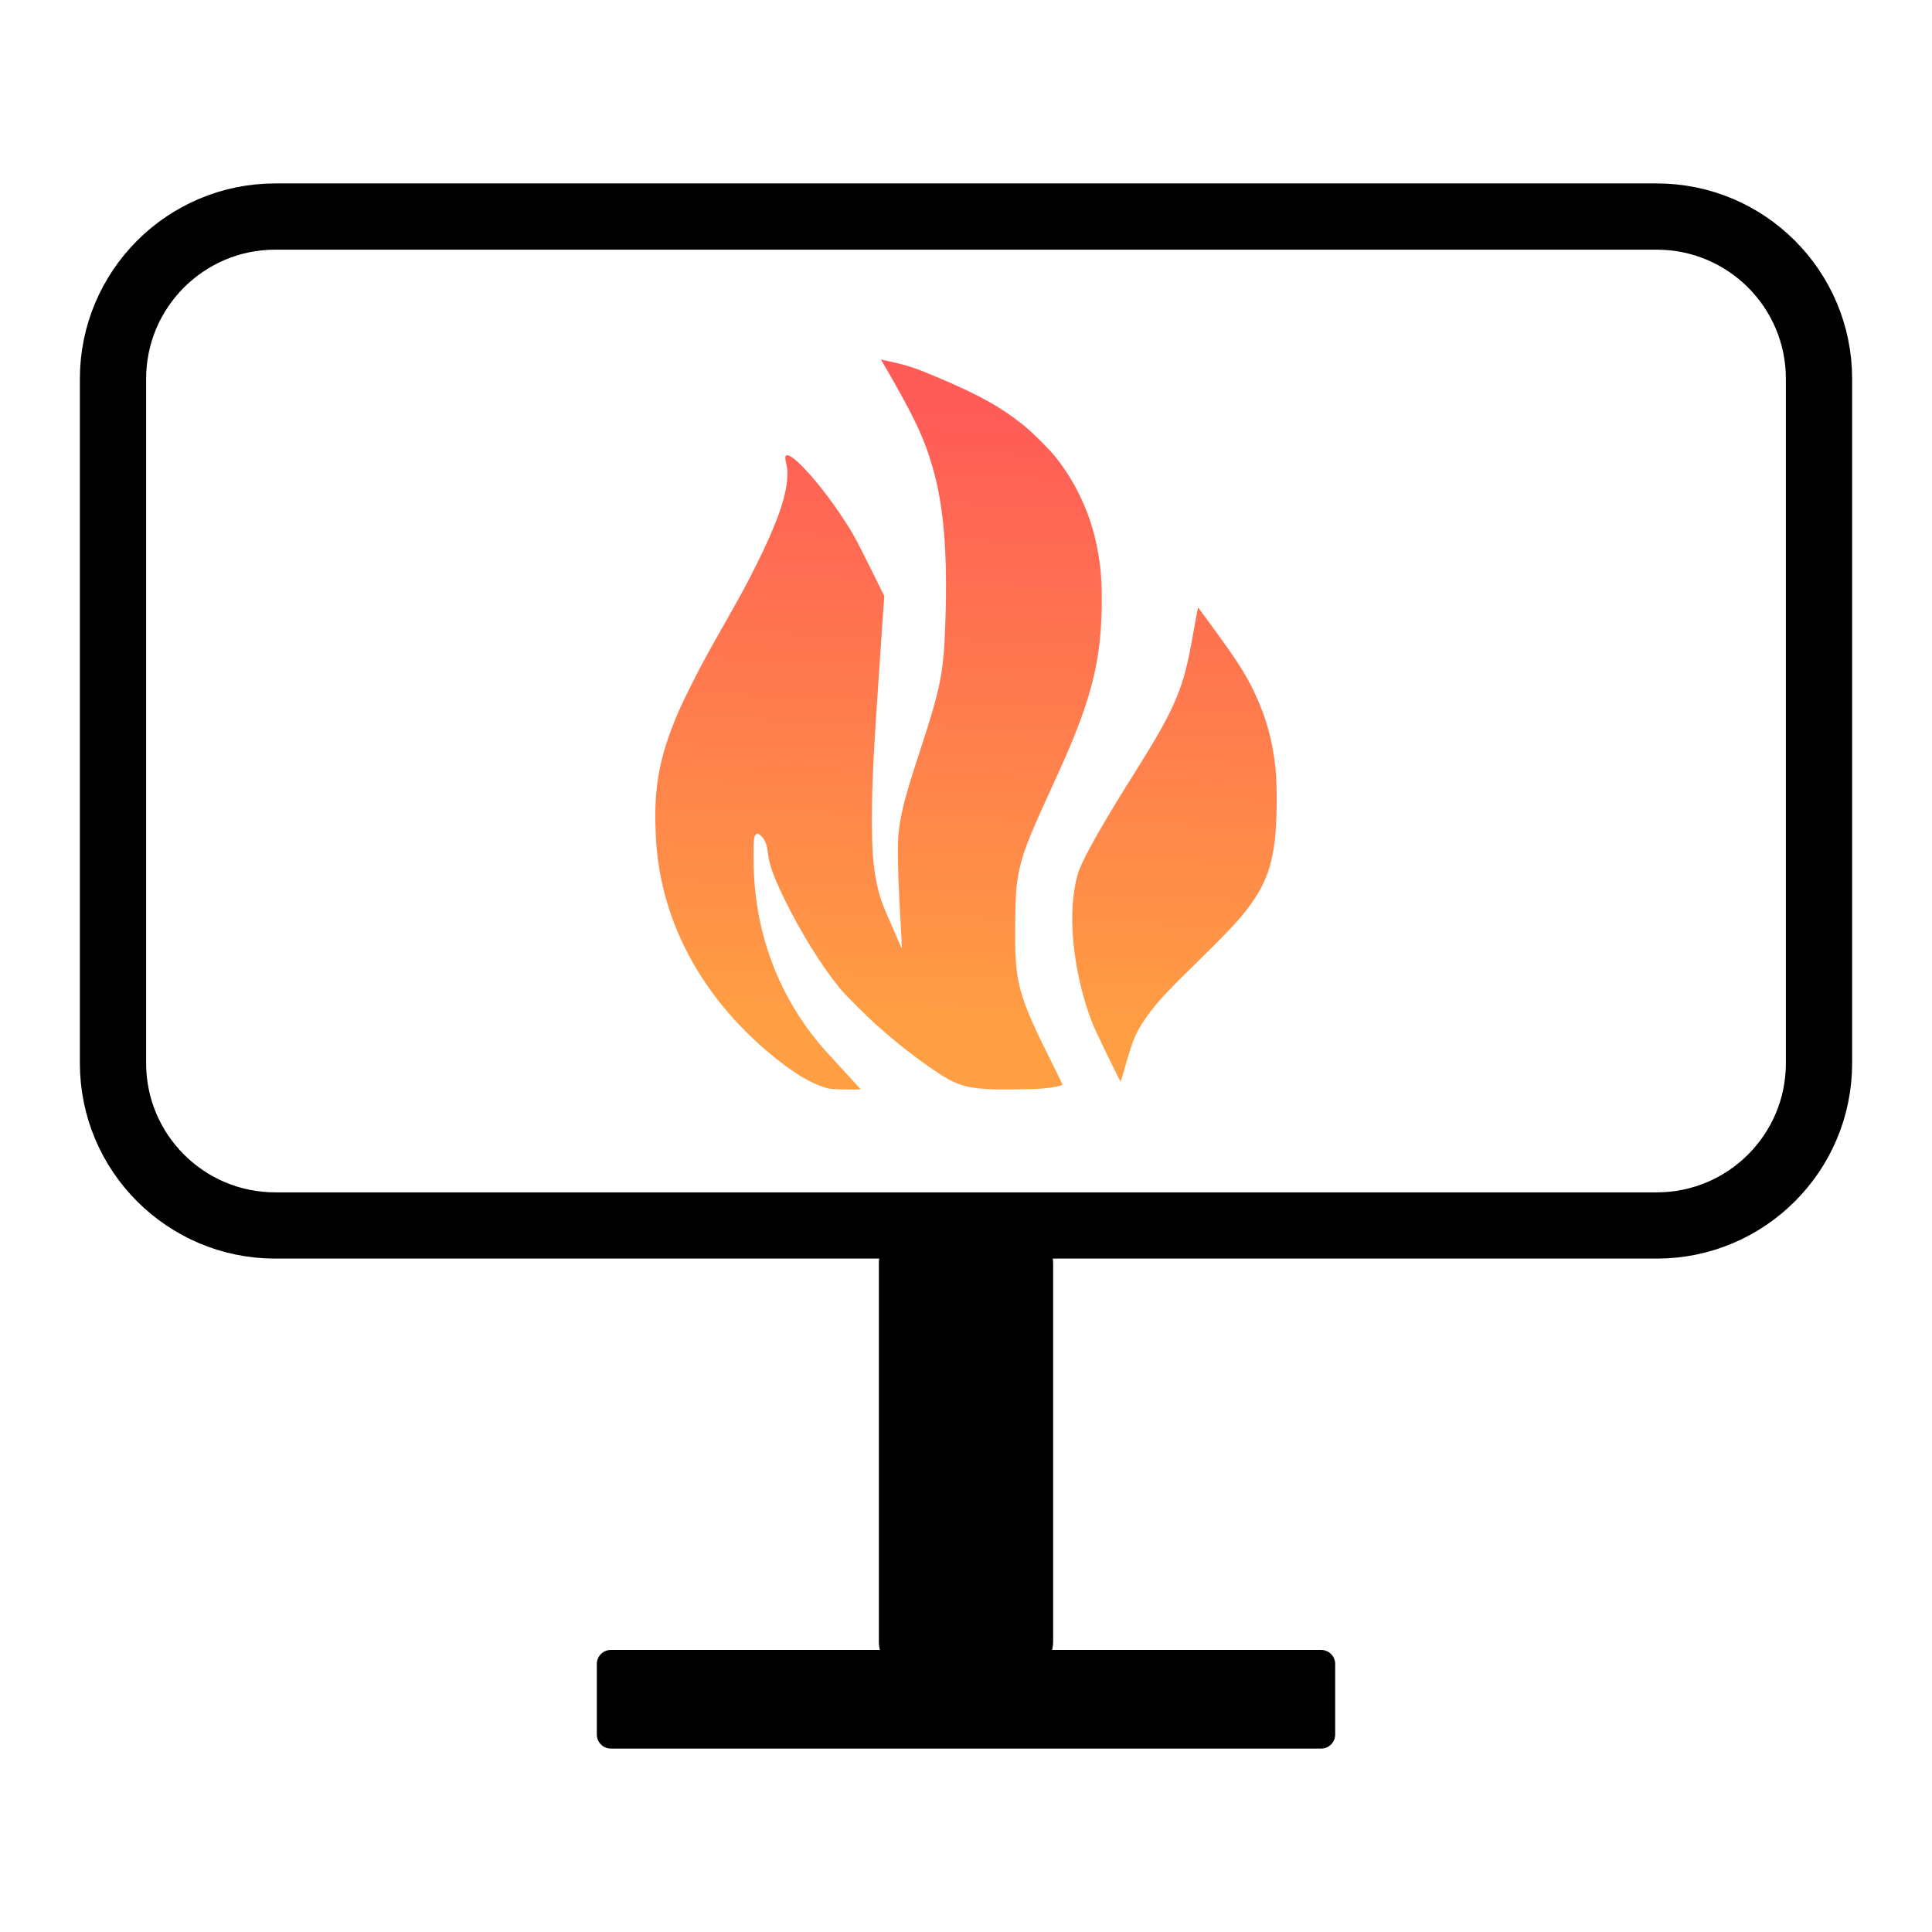
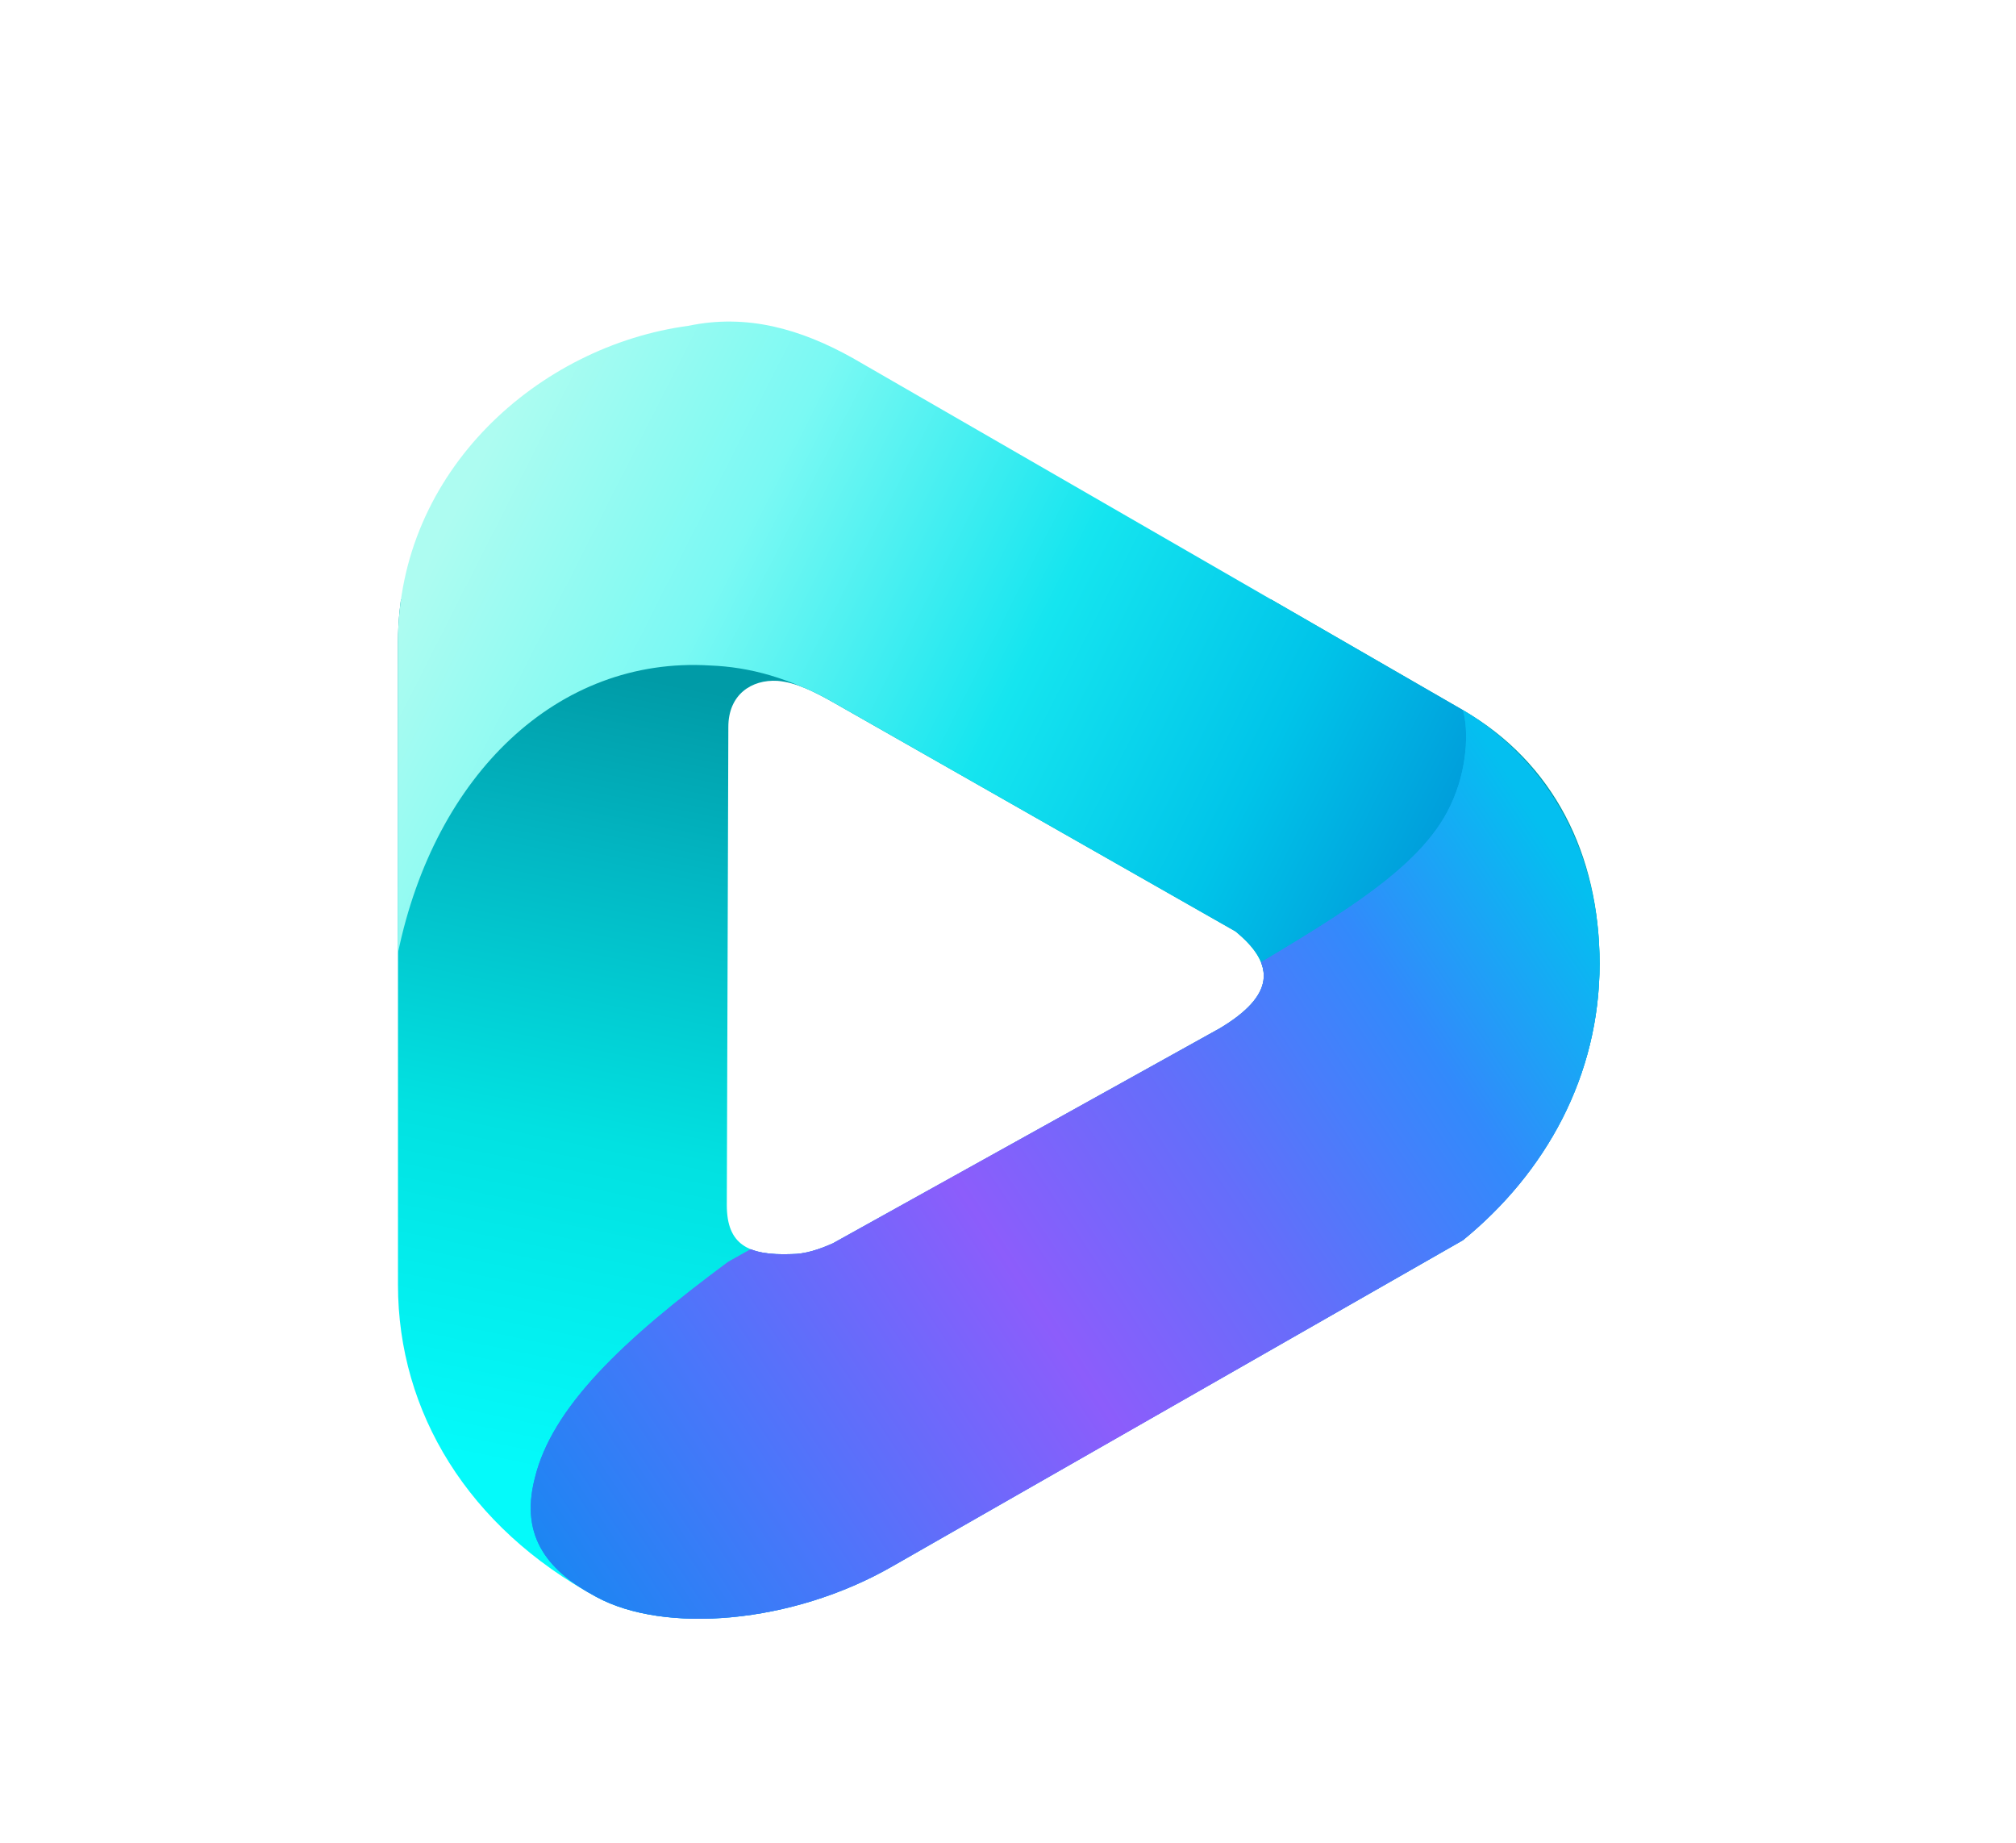
- <svg xmlns="http://www.w3.org/2000/svg" xmlns:xlink="http://www.w3.org/1999/xlink" width="300" height="300" viewBox="0 0 79.375 79.375" version="1.1" id="svg1" xml:space="preserve">
-   <defs id="defs1">
-     <linearGradient id="linearGradient14">
-       <stop style="stop-color:#ff9f43;stop-opacity:1;" offset="0" id="stop14" />
-       <stop style="stop-color:#ff5c57;stop-opacity:1;" offset="1" id="stop15" />
+ <svg xmlns="http://www.w3.org/2000/svg" width="1312" height="1199" viewBox="0 0 1312 1199" role="img" aria-labelledby="title desc">
+   <defs>
+     <path id="silhouette" fill-rule="evenodd" d="M 448 212 C 486 204 521 214 555 233 L 952 462 C 1011 496 1041 556 1041 627 C 1041 700 1006 763 952 807 L 581 1019 C 515 1057 432 1063 388 1039 C 305 994 259 919 259 836 L 259 418 C 259 306 351 225 448 212 Z M 506 443 C 489 442 474 452 474 473 L 473 784 C 473 810 487 817 515 816 C 524 816 533 813 542 809 L 794 669 C 829 648 831 628 804 606 L 544 458 C 530 450 518 444 506 443 Z" />
+     <clipPath id="ribbon-clip">
+       <use href="#silhouette" />
+     </clipPath>
+     <linearGradient id="inner-teal" gradientUnits="userSpaceOnUse" x1="440" y1="445" x2="335" y2="955">
+       <stop offset="0" stop-color="#009ba7" />
+       <stop offset=".24" stop-color="#02b8c4" />
+       <stop offset=".58" stop-color="#02e1e1" />
+       <stop offset="1" stop-color="#04fafa" />
    </linearGradient>
-     <linearGradient xlink:href="#linearGradient14" id="linearGradient15" x1="5259.61" y1="956.603" x2="5639.842" y2="11845.003" gradientUnits="userSpaceOnUse" />
-     <linearGradient xlink:href="#linearGradient14" id="linearGradient20" gradientUnits="userSpaceOnUse" x1="5259.61" y1="956.603" x2="5639.842" y2="11845.003" />
-     <linearGradient xlink:href="#linearGradient14" id="linearGradient21" gradientUnits="userSpaceOnUse" x1="5259.61" y1="956.603" x2="5639.842" y2="11845.003" />
+     <linearGradient id="upper-aqua" gradientUnits="userSpaceOnUse" x1="345" y1="235" x2="966" y2="550">
+       <stop offset="0" stop-color="#adfcf1" />
+       <stop offset=".25" stop-color="#7af9f3" />
+       <stop offset=".54" stop-color="#15e5ef" />
+       <stop offset=".78" stop-color="#00c4e9" />
+       <stop offset="1" stop-color="#0095d8" />
+     </linearGradient>
+     <linearGradient id="front-blue-violet" gradientUnits="userSpaceOnUse" x1="345" y1="1040" x2="1035" y2="585">
+       <stop offset="0" stop-color="#1588f1" />
+       <stop offset=".21" stop-color="#4a76fa" />
+       <stop offset=".46" stop-color="#8c5dfb" />
+       <stop offset=".64" stop-color="#646efa" />
+       <stop offset=".83" stop-color="#328afb" />
+       <stop offset="1" stop-color="#04bff0" />
+     </linearGradient>
+     <linearGradient id="front-luster" gradientUnits="userSpaceOnUse" x1="620" y1="660" x2="660" y2="1030">
+       <stop offset="0" stop-color="#076ee8" stop-opacity=".09" />
+       <stop offset="1" stop-color="#bb47ff" stop-opacity=".12" />
+     </linearGradient>
  </defs>
-   <g id="layer1">
-     <g id="g21" transform="matrix(0.4535921,0,0,0.4535921,-8.92361,-19.93096)">
-       <rect style="fill:none;stroke:#000000;stroke-width:6;stroke-linejoin:round;stroke-dasharray:none;stroke-opacity:1;paint-order:stroke fill markers" id="rect1" width="154.523" height="91.385" x="29.908" y="63.554" rx="14.7" />
-       <rect style="fill:#000000;fill-opacity:1;stroke:none;stroke-width:6;stroke-linejoin:round;stroke-dasharray:none;paint-order:stroke fill markers" id="rect2" height="40.292" x="99.277" y="155.354" rx="3" width="15.785" />
-       <rect style="fill:#000000;fill-opacity:1;stroke:none;stroke-width:3.043;stroke-linejoin:round;stroke-dasharray:none;paint-order:stroke fill markers" id="rect3" width="66.877" height="8.934" x="73.731" y="193.384" rx="1.27" />
-       <g transform="matrix(0.00516606,0,0,-0.00516606,79.01561,142.6306)" fill="#000000" stroke="none" id="g2" style="fill:url(#linearGradient15)">
-         <path d="m 3983,12758 c 550,-942 733,-1327 886,-1863 187,-652 256,-1456 222,-2600 -28,-968 -74,-1213 -436,-2320 -279,-853 -342,-1094 -387,-1470 -21,-180 -15,-672 16,-1230 15,-269 31,-557 35,-640 5,-82 7,-152 5,-154 -2,-2 -8,7 -13,20 -5,13 -72,166 -148,339 -194,437 -229,537 -283,799 -59,295 -80,574 -80,1101 0,649 28,1184 164,3150 l 53,765 -233,470 c -265,534 -323,641 -509,920 -396,597 -878,1127 -977,1074 -23,-13 -22,-57 7,-179 13,-59 16,-102 12,-200 -15,-341 -183,-817 -537,-1528 C 1601,8854 1498,8663 1200,8140 904,7620 799,7426 626,7080 464,6754 411,6640 320,6410 78,5800 -12,5297 4,4655 14,4233 50,3930 131,3576 396,2423 1085,1372 2116,546 2458,272 2733,110 2985,34 3069,9 3090,7 3305,3 3432,0 3551,0 3570,2 l 34,3 -284,310 c -157,171 -317,346 -356,390 -659,746 -1077,1679 -1198,2675 -30,249 -40,420 -41,710 0,303 5,348 42,385 22,23 39,18 84,-22 76,-69 111,-156 128,-323 18,-181 102,-410 290,-795 287,-587 653,-1174 974,-1565 89,-108 471,-489 647,-646 C 4238,815 4577,549 4925,315 5256,93 5427,34 5811,9 c 209,-13 815,-7 999,11 193,18 330,48 330,72 0,4 -67,142 -149,306 -647,1294 -691,1461 -678,2542 6,473 13,579 52,811 57,340 160,612 558,1480 197,429 314,695 406,920 375,924 501,1542 501,2449 0,360 -21,590 -81,903 -109,571 -366,1133 -725,1582 -119,150 -420,448 -582,577 -382,304 -752,511 -1447,807 -396,170 -561,226 -830,285 -88,20 -171,38 -184,41 l -23,6 z" id="path1" style="fill:url(#linearGradient20);fill-opacity:1" />
-         <path d="M 9451,8098 C 9338,7444 9273,7190 9129,6846 8989,6513 8820,6213 8360,5480 7868,4697 7545,4130 7439,3863 c -61,-155 -103,-386 -121,-665 -38,-621 109,-1454 367,-2079 54,-131 466,-979 475,-979 3,0 38,116 79,258 137,477 183,589 330,808 174,260 353,461 790,888 768,751 961,962 1156,1261 198,302 298,591 349,1010 39,321 45,970 11,1280 -54,498 -168,900 -379,1340 -146,304 -295,536 -696,1086 -150,206 -276,377 -279,382 -4,4 -35,-156 -70,-355 z" id="path2" style="fill:url(#linearGradient21);fill-opacity:1" />
-       </g>
-     </g>
+   <g clip-path="url(#ribbon-clip)">
+     <path d="M 242 390 H 1070 V 1080 H 242 Z" fill="url(#inner-teal)" />
+     <path d="M 259 418 C 259 306 351 225 448 212 C 486 204 521 214 555 233 L 952 462 C 966 478 956 518 932 549 C 914 572 849 616 798 650 C 815 633 814 613 804 606 L 544 458 C 514 441 488 434 462 433 C 363 427 283 504 259 620 Z" fill="url(#upper-aqua)" />
+     <path id="front-ribbon" d="M 952 462 C 1009 496 1041 556 1041 627 C 1041 700 1006 763 952 807 L 581 1019 C 515 1057 432 1063 388 1039 C 358 1023 338 1001 348 962 C 359 916 405 872 474 821 L 794 642 C 866 599 924 567 944 524 C 955 501 956 475 952 462 Z" fill="url(#front-blue-violet)" />
+     <use href="#front-ribbon" fill="url(#front-luster)" />
  </g>
</svg>
